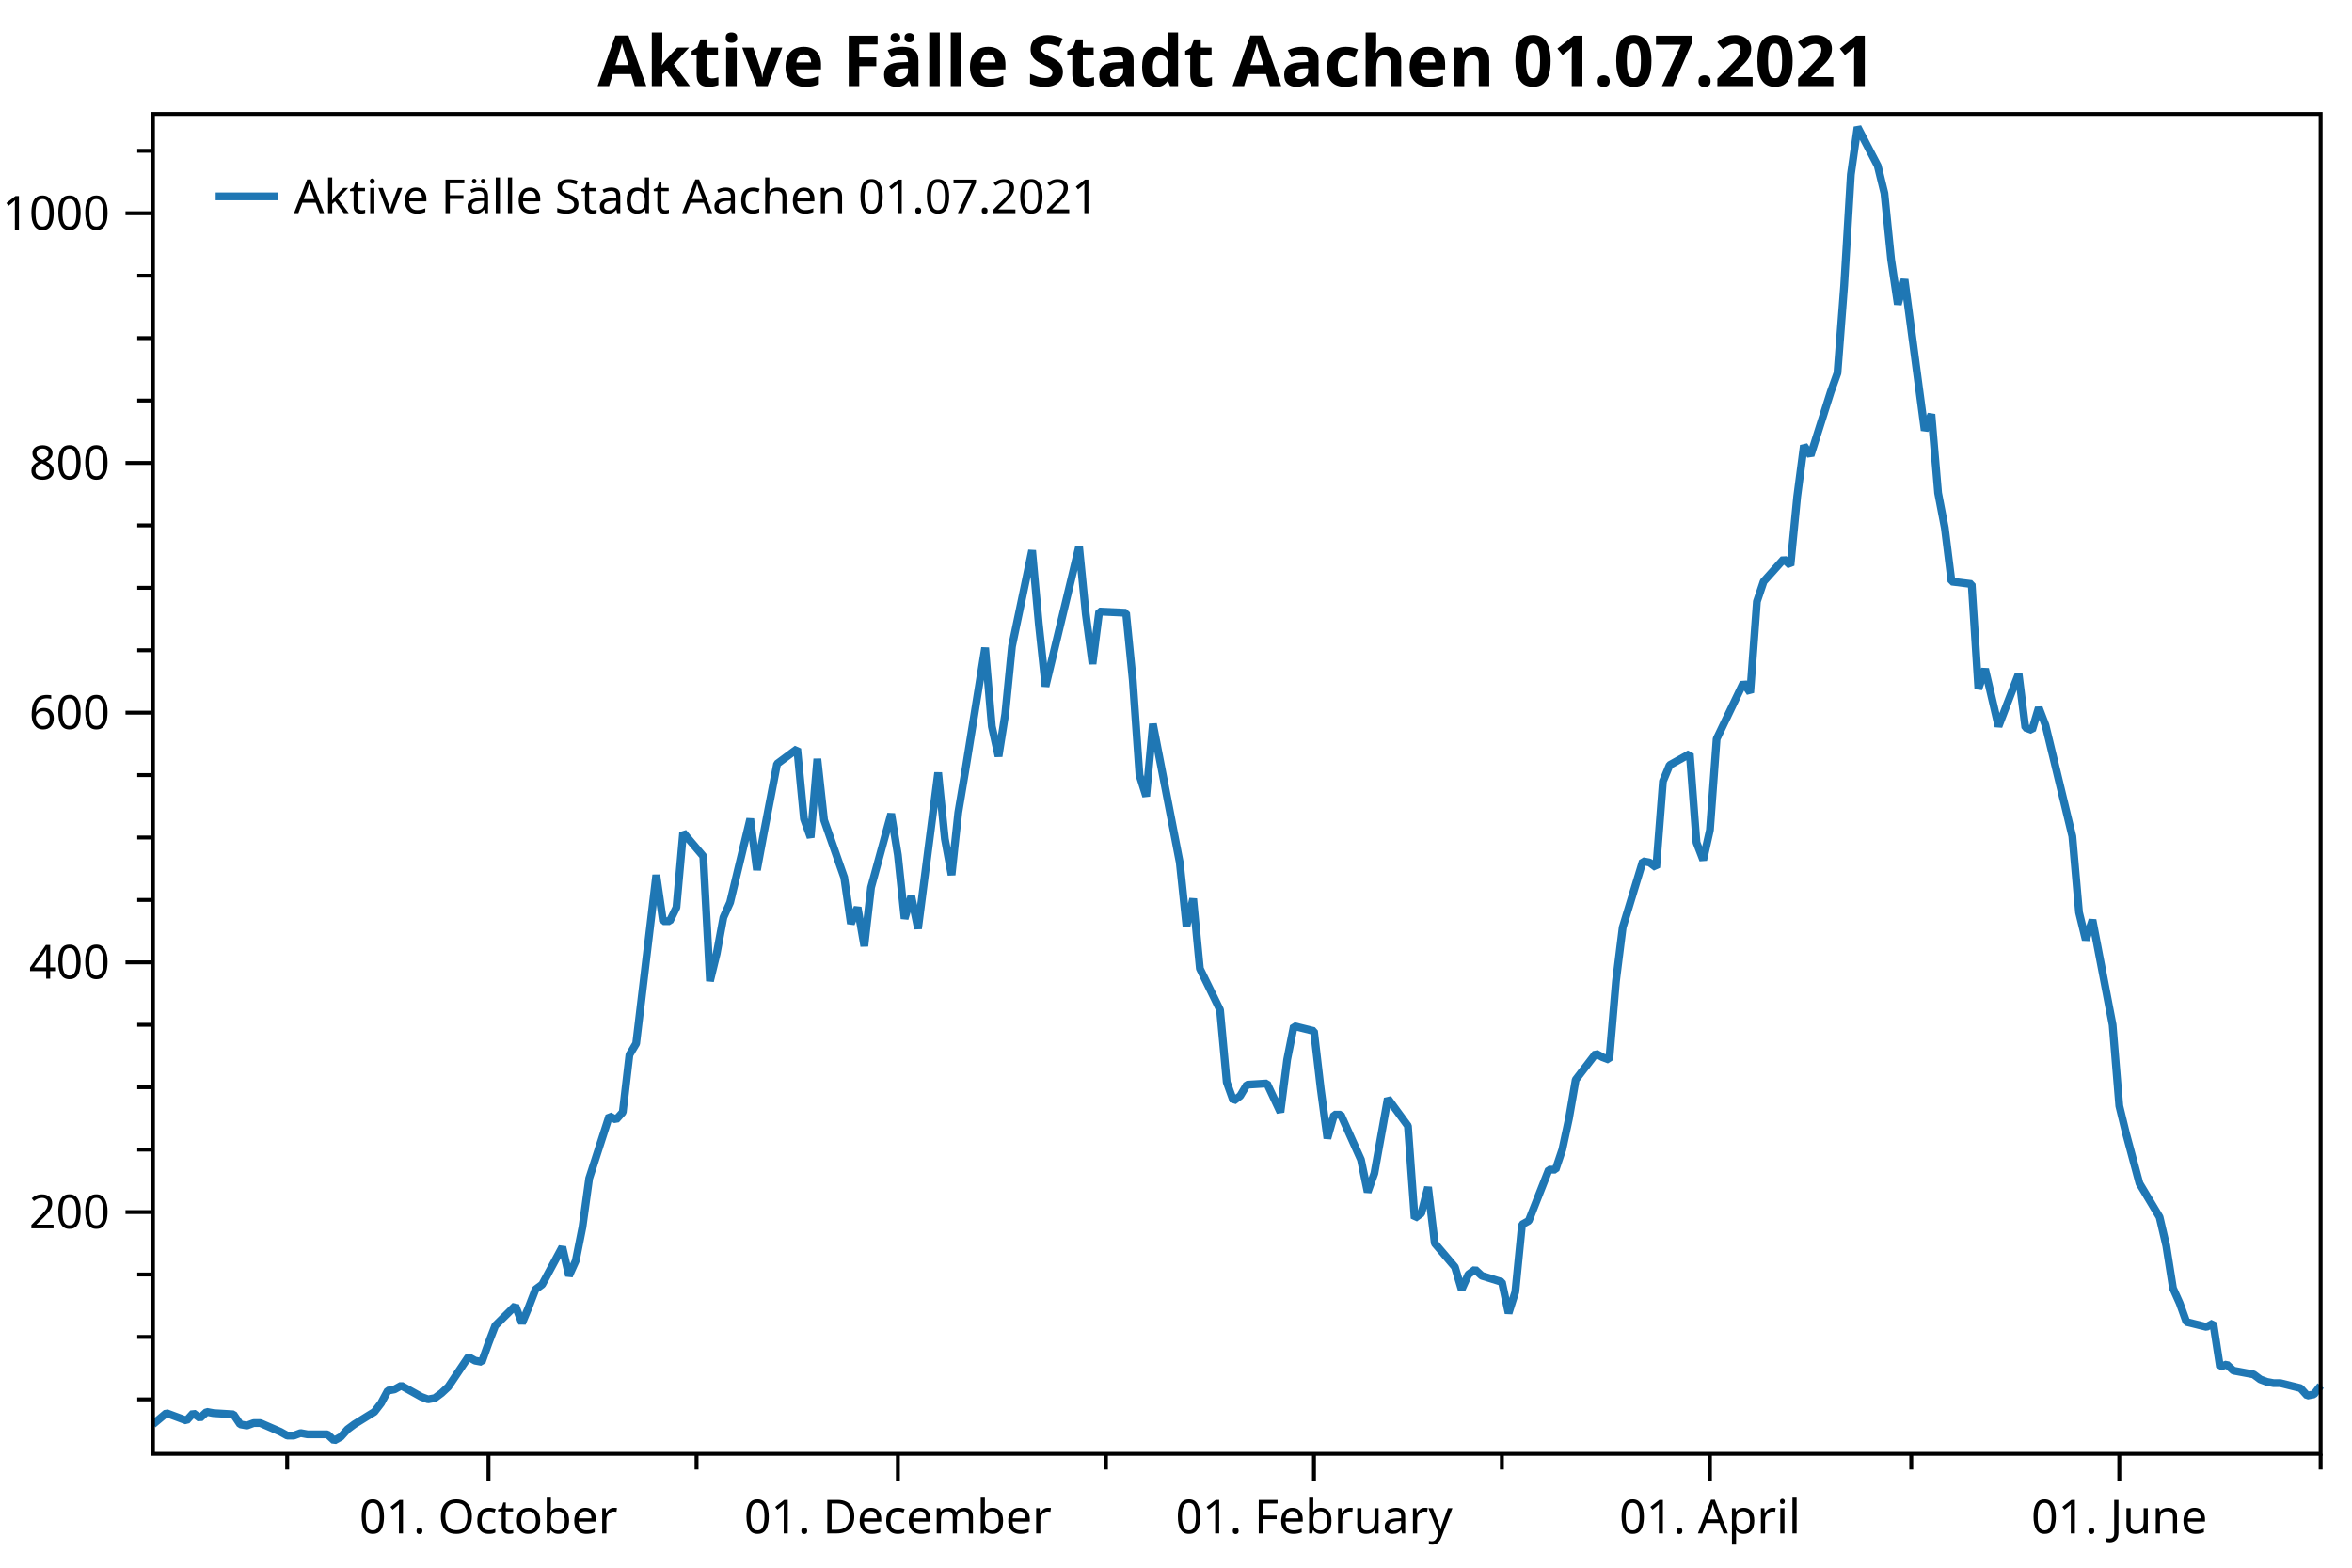
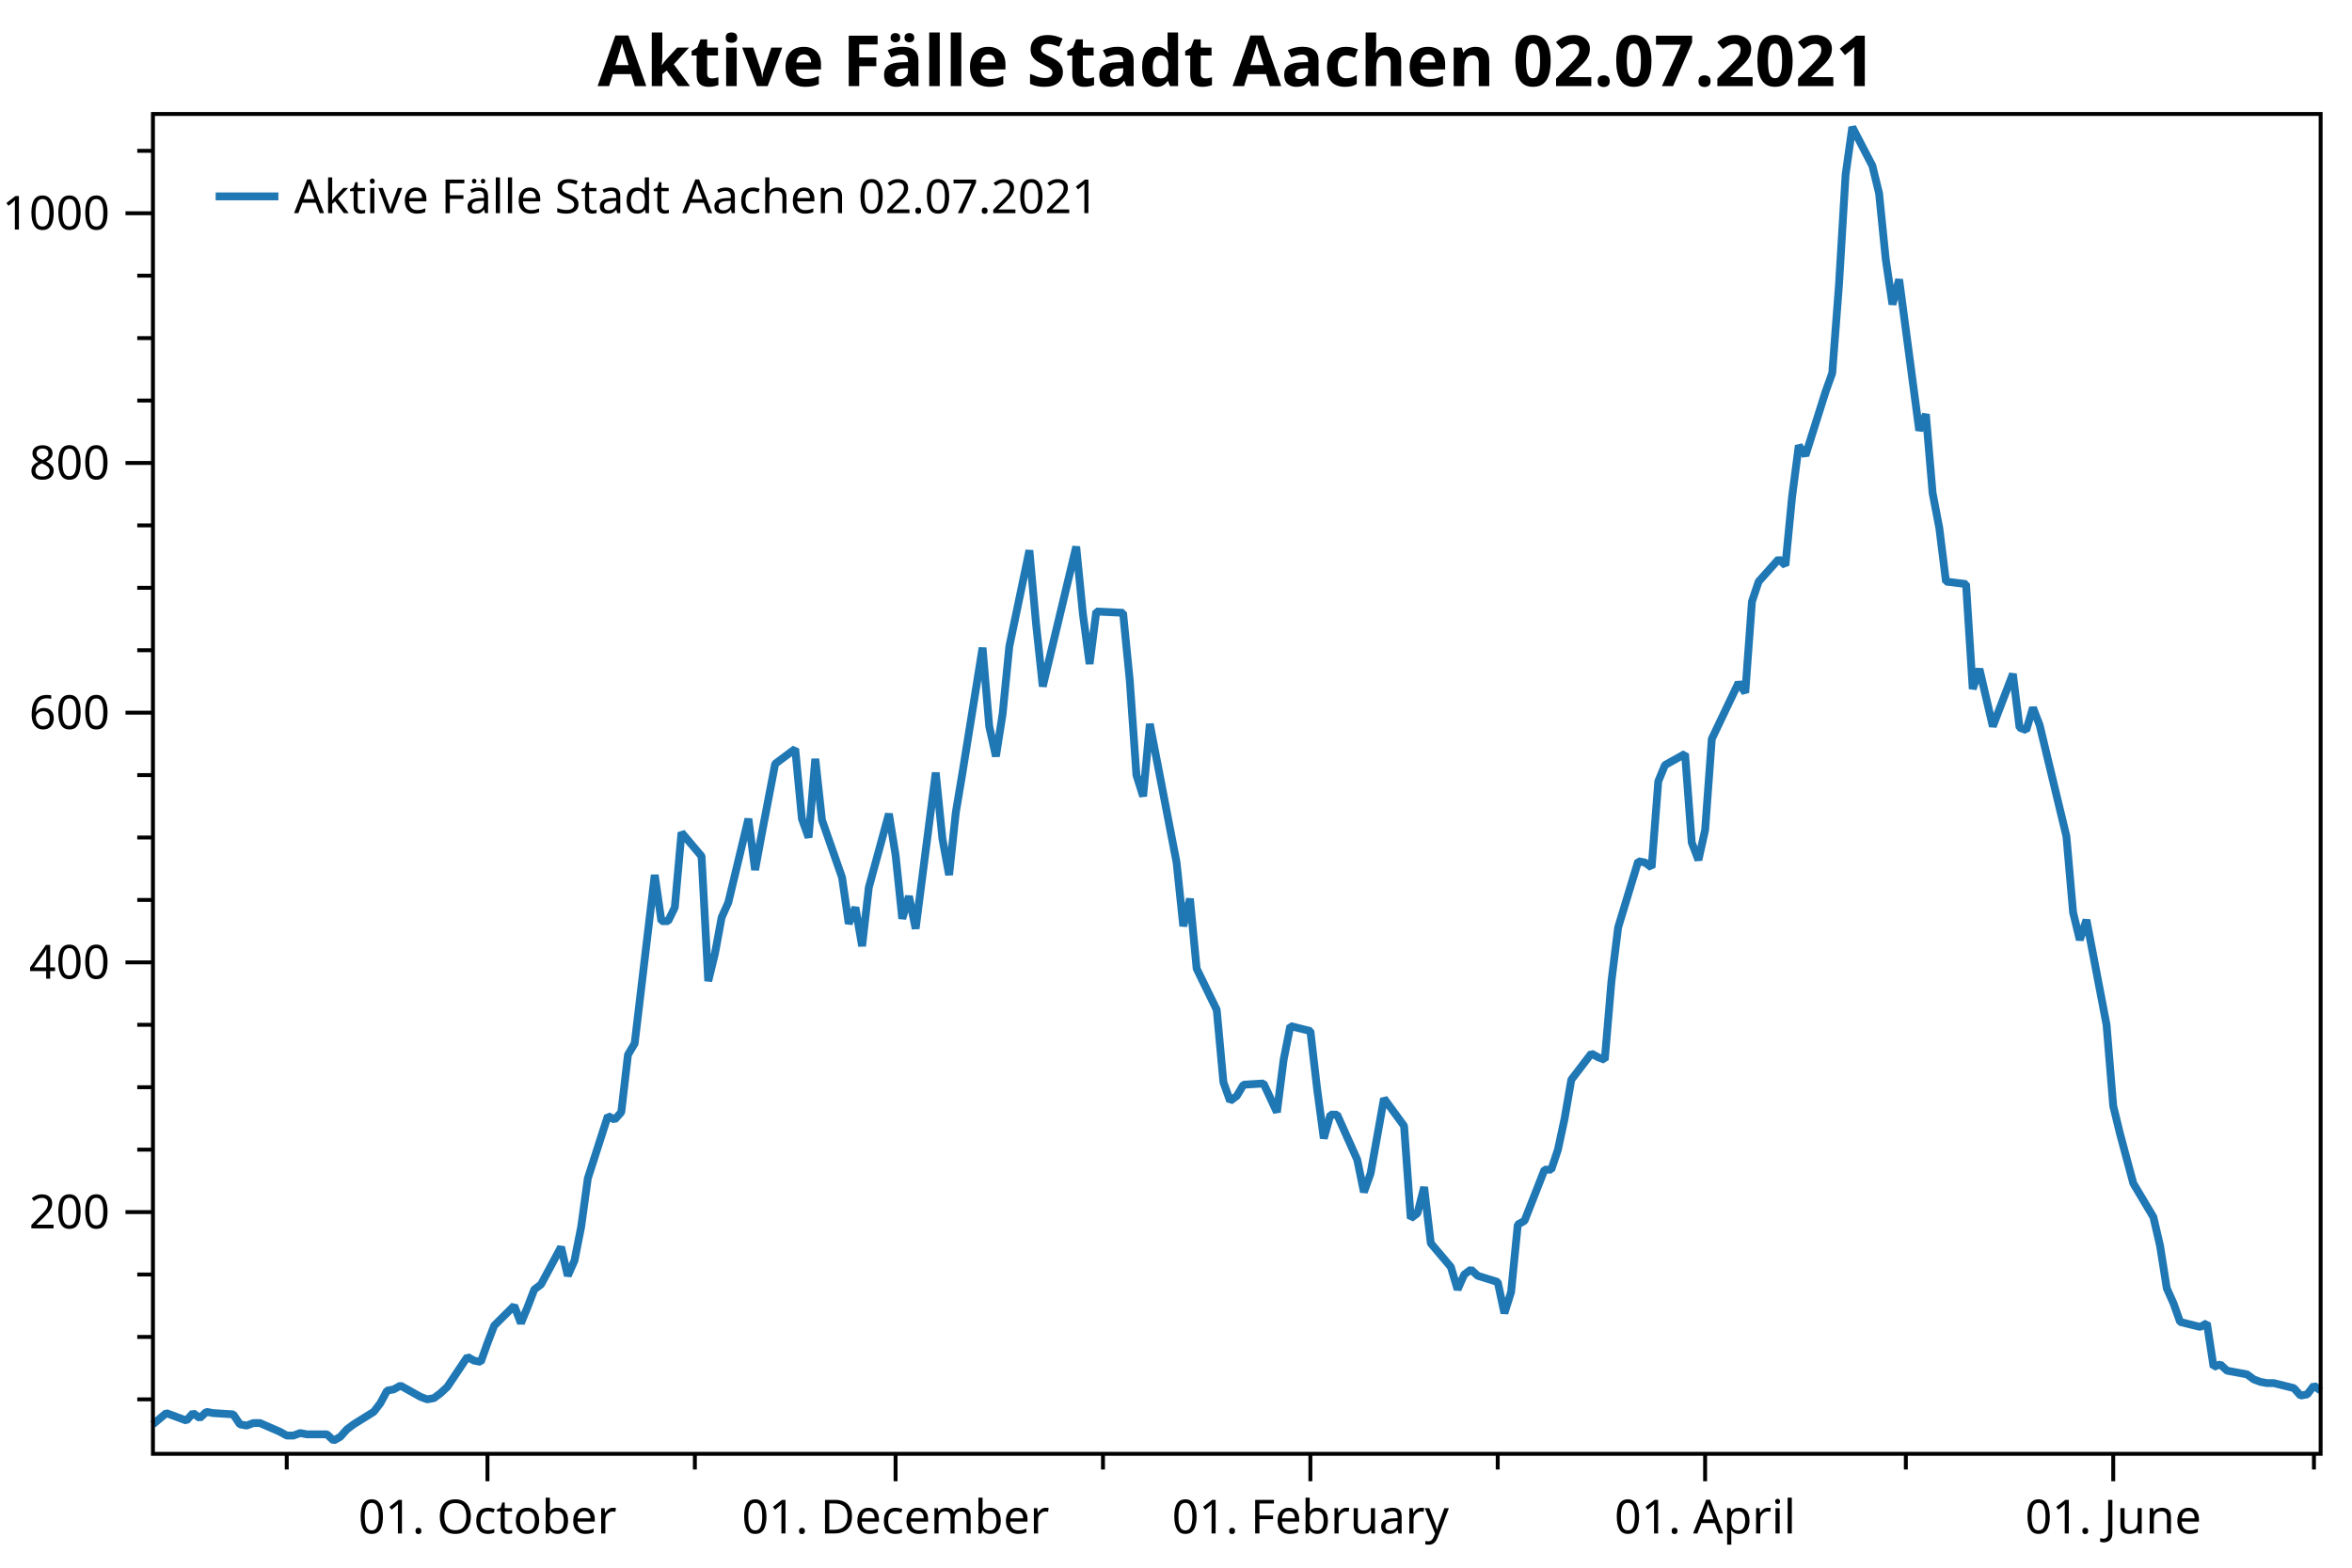
<svg xmlns="http://www.w3.org/2000/svg" width="600" height="400" version="1.1">
  <rect x="0" y="0" width="600" height="400" style="fill:rgb(255,255,255);stroke:none;" />
  <polyline points="39.016,357.05 35.016,357.05" style="fill:none;stroke:black;stroke-width:1" />
  <polyline points="39.016,341.121 35.016,341.121" style="fill:none;stroke:black;stroke-width:1" />
  <polyline points="39.016,325.193 35.016,325.193" style="fill:none;stroke:black;stroke-width:1" />
  <polyline points="39.016,293.336 35.016,293.336" style="fill:none;stroke:black;stroke-width:1" />
  <polyline points="39.016,277.408 35.016,277.408" style="fill:none;stroke:black;stroke-width:1" />
  <polyline points="39.016,261.48 35.016,261.48" style="fill:none;stroke:black;stroke-width:1" />
  <polyline points="39.016,229.623 35.016,229.623" style="fill:none;stroke:black;stroke-width:1" />
  <polyline points="39.016,213.695 35.016,213.695" style="fill:none;stroke:black;stroke-width:1" />
  <polyline points="39.016,197.767 35.016,197.767" style="fill:none;stroke:black;stroke-width:1" />
  <polyline points="39.016,165.91 35.016,165.91" style="fill:none;stroke:black;stroke-width:1" />
  <polyline points="39.016,149.982 35.016,149.982" style="fill:none;stroke:black;stroke-width:1" />
  <polyline points="39.016,134.053 35.016,134.053" style="fill:none;stroke:black;stroke-width:1" />
  <polyline points="39.016,102.197 35.016,102.197" style="fill:none;stroke:black;stroke-width:1" />
  <polyline points="39.016,86.269 35.016,86.269" style="fill:none;stroke:black;stroke-width:1" />
  <polyline points="39.016,70.34 35.016,70.34" style="fill:none;stroke:black;stroke-width:1" />
  <polyline points="39.016,38.484 35.016,38.484" style="fill:none;stroke:black;stroke-width:1" />
-   <polyline points="73.257,370.947 73.257,374.947" style="fill:none;stroke:black;stroke-width:1" />
-   <polyline points="177.69,370.947 177.69,374.947" style="fill:none;stroke:black;stroke-width:1" />
-   <polyline points="282.123,370.947 282.123,374.947" style="fill:none;stroke:black;stroke-width:1" />
-   <polyline points="383.133,370.947 383.133,374.947" style="fill:none;stroke:black;stroke-width:1" />
-   <polyline points="487.567,370.947 487.567,374.947" style="fill:none;stroke:black;stroke-width:1" />
-   <polyline points="592,370.947 592,374.947" style="fill:none;stroke:black;stroke-width:1" />
+   <polyline points="73.151,370.947 73.151,374.947" style="fill:none;stroke:black;stroke-width:1" />
+   <polyline points="177.262,370.947 177.262,374.947" style="fill:none;stroke:black;stroke-width:1" />
+   <polyline points="281.373,370.947 281.373,374.947" style="fill:none;stroke:black;stroke-width:1" />
+   <polyline points="382.071,370.947 382.071,374.947" style="fill:none;stroke:black;stroke-width:1" />
+   <polyline points="486.182,370.947 486.182,374.947" style="fill:none;stroke:black;stroke-width:1" />
+   <polyline points="590.293,370.947 590.293,374.947" style="fill:none;stroke:black;stroke-width:1" />
  <text dominant-baseline="middle" text-anchor="end" transform="translate(28.016,309.2646)" font-family="Segoe UI" font-size="12" font-weight="400" fill="black">200</text>
  <text dominant-baseline="middle" text-anchor="end" transform="translate(28.016,245.5514)" font-family="Segoe UI" font-size="12" font-weight="400" fill="black">400</text>
  <text dominant-baseline="middle" text-anchor="end" transform="translate(28.016,181.8382)" font-family="Segoe UI" font-size="12" font-weight="400" fill="black">600</text>
  <text dominant-baseline="middle" text-anchor="end" transform="translate(28.016,118.125)" font-family="Segoe UI" font-size="12" font-weight="400" fill="black">800</text>
  <text dominant-baseline="middle" text-anchor="end" transform="translate(28.016,54.4119)" font-family="Segoe UI" font-size="12" font-weight="400" fill="black">1000</text>
  <polyline points="39.016,309.265 32.016,309.265" style="fill:none;stroke:black;stroke-width:1" />
  <polyline points="39.016,245.551 32.016,245.551" style="fill:none;stroke:black;stroke-width:1" />
  <polyline points="39.016,181.838 32.016,181.838" style="fill:none;stroke:black;stroke-width:1" />
  <polyline points="39.016,118.125 32.016,118.125" style="fill:none;stroke:black;stroke-width:1" />
  <polyline points="39.016,54.412 32.016,54.412" style="fill:none;stroke:black;stroke-width:1" />
-   <text dominant-baseline="hanging" text-anchor="middle" transform="translate(124.6172,381.947)" font-family="Segoe UI" font-size="12" font-weight="400" fill="black">01. October</text>
-   <text dominant-baseline="hanging" text-anchor="middle" transform="translate(229.0507,381.947)" font-family="Segoe UI" font-size="12" font-weight="400" fill="black">01. December</text>
-   <text dominant-baseline="hanging" text-anchor="middle" transform="translate(335.1963,381.947)" font-family="Segoe UI" font-size="12" font-weight="400" fill="black">01. February</text>
-   <text dominant-baseline="hanging" text-anchor="middle" transform="translate(436.2057,381.947)" font-family="Segoe UI" font-size="12" font-weight="400" fill="black">01. April</text>
-   <text dominant-baseline="hanging" text-anchor="middle" transform="translate(540.6393,381.947)" font-family="Segoe UI" font-size="12" font-weight="400" fill="black">01. June</text>
-   <polyline points="124.617,370.947 124.617,377.947" style="fill:none;stroke:black;stroke-width:1" />
-   <polyline points="229.051,370.947 229.051,377.947" style="fill:none;stroke:black;stroke-width:1" />
-   <polyline points="335.196,370.947 335.196,377.947" style="fill:none;stroke:black;stroke-width:1" />
-   <polyline points="436.206,370.947 436.206,377.947" style="fill:none;stroke:black;stroke-width:1" />
-   <polyline points="540.639,370.947 540.639,377.947" style="fill:none;stroke:black;stroke-width:1" />
-   <polyline points="39.016,363.421 42.44,360.554 47.576,362.465 49.288,360.554 51,361.828 52.712,360.235 54.424,360.554 59.56,360.872 61.272,363.421 62.984,363.739 64.696,363.102 66.408,363.102 71.544,365.332 73.257,366.288 74.969,366.288 76.68,365.651 78.393,365.969 83.529,365.969 85.241,367.562 86.953,366.606 88.665,364.695 90.377,363.421 95.513,360.235 97.225,358.005 98.937,354.82 100.649,354.501 102.361,353.545 107.497,356.412 109.209,357.05 110.921,356.731 112.633,355.457 114.345,353.864 119.481,346.218 121.193,347.174 122.905,347.493 124.617,342.714 126.329,338.254 131.465,333.157 133.177,337.617 134.889,333.476 136.601,329.016 138.313,327.741 143.45,318.185 145.161,325.512 146.874,321.689 148.586,313.087 150.298,300.663 155.434,284.735 157.146,285.691 158.858,283.779 160.57,269.125 162.282,266.258 167.418,223.252 169.13,235.039 170.842,235.039 172.554,231.535 174.266,212.421 179.402,218.473 181.114,250.33 182.826,243.321 184.538,234.083 186.25,230.26 191.386,208.916 193.098,221.977 194.81,212.739 198.234,194.899 203.37,191.077 205.082,208.916 206.794,213.695 208.506,193.625 210.219,209.235 215.355,223.889 217.067,235.676 218.779,231.535 220.491,241.41 222.203,226.438 227.339,207.642 229.051,218.155 230.763,234.402 232.475,228.667 234.187,236.95 239.323,197.129 241.035,214.013 242.747,223.252 244.459,207.323 246.171,197.129 251.307,165.273 253.019,185.343 254.731,192.988 256.443,182.157 258.155,164.954 263.291,140.425 265.003,159.22 266.715,175.148 275.275,139.469 276.987,156.672 278.7,169.414 280.411,156.034 287.26,156.353 288.972,173.555 290.684,197.767 292.396,203.182 294.108,184.705 300.956,220.066 302.668,236.313 304.38,229.305 306.092,247.144 311.228,257.657 312.94,276.134 314.652,280.912 316.364,279.638 318.076,276.771 323.212,276.452 326.636,283.779 328.348,270.4 330.06,261.798 335.196,263.072 336.908,277.727 338.62,290.469 340.332,284.416 342.044,284.416 347.18,295.885 348.892,304.168 350.604,299.389 352.317,289.832 354.029,280.275 359.165,287.284 360.877,310.857 362.589,309.583 364.301,302.893 366.013,317.229 371.149,323.281 372.861,329.016 374.573,325.193 376.285,323.919 377.997,325.512 383.133,327.104 384.845,335.068 386.557,329.653 388.269,312.45 389.981,311.495 395.117,298.433 396.829,298.433 398.541,293.336 400.253,285.372 401.965,275.497 407.101,268.807 408.813,269.762 410.525,270.4 412.237,250.33 413.949,236.632 419.086,219.748 420.798,220.066 422.51,221.34 424.222,199.359 425.934,195.218 431.07,192.351 432.782,214.969 434.494,219.429 436.206,211.783 437.918,188.528 444.766,174.193 446.478,176.741 448.19,153.486 449.902,148.389 455.038,142.655 456.75,144.248 458.462,126.726 460.174,113.665 461.886,116.214 467.022,99.967 468.734,95.188 470.446,72.889 472.158,44.536 473.87,32.431 479.006,42.306 480.718,49.315 482.43,66.199 484.142,77.667 485.854,71.296 490.99,109.842 492.703,105.701 494.415,125.771 496.127,134.69 497.839,148.389 502.975,149.026 504.687,175.786 506.399,170.688 509.823,185.343 514.959,171.963 516.671,185.661 518.383,186.298 520.095,180.564 521.807,185.024 528.655,213.376 530.367,232.809 532.079,239.817 533.791,234.72 538.927,261.48 540.639,282.187 542.351,289.195 545.775,301.938 550.911,310.539 552.623,317.866 554.336,328.697 556.048,332.52 557.76,337.298 562.896,338.573 564.608,337.617 566.32,348.767 568.032,348.13 569.744,349.723 574.88,350.678 576.592,351.952 578.304,352.59 580.016,352.908 581.728,352.908 586.864,354.182 588.576,356.094 590.288,355.775 592,353.545" style="fill:none;stroke:rgb(31,119,180);stroke-width:2;stroke-linejoin:bevel" />
-   <text dominant-baseline="hanging" text-anchor="middle" transform="translate(315.508,8)" font-family="Segoe UI" font-size="18" font-weight="700" fill="black">Aktive Fälle Stadt Aachen 01.07.2021</text>
+   <text dominant-baseline="hanging" text-anchor="middle" transform="translate(124.353,381.947)" font-family="Segoe UI" font-size="12" font-weight="400" fill="black">01. October</text>
+   <text dominant-baseline="hanging" text-anchor="middle" transform="translate(228.4642,381.947)" font-family="Segoe UI" font-size="12" font-weight="400" fill="black">01. December</text>
+   <text dominant-baseline="hanging" text-anchor="middle" transform="translate(334.2821,381.947)" font-family="Segoe UI" font-size="12" font-weight="400" fill="black">01. February</text>
+   <text dominant-baseline="hanging" text-anchor="middle" transform="translate(434.9799,381.947)" font-family="Segoe UI" font-size="12" font-weight="400" fill="black">01. April</text>
+   <text dominant-baseline="hanging" text-anchor="middle" transform="translate(539.091,381.947)" font-family="Segoe UI" font-size="12" font-weight="400" fill="black">01. June</text>
+   <polyline points="124.353,370.947 124.353,377.947" style="fill:none;stroke:black;stroke-width:1" />
+   <polyline points="228.464,370.947 228.464,377.947" style="fill:none;stroke:black;stroke-width:1" />
+   <polyline points="334.282,370.947 334.282,377.947" style="fill:none;stroke:black;stroke-width:1" />
+   <polyline points="434.98,370.947 434.98,377.947" style="fill:none;stroke:black;stroke-width:1" />
+   <polyline points="539.091,370.947 539.091,377.947" style="fill:none;stroke:black;stroke-width:1" />
+   <polyline points="39.016,363.421 42.429,360.554 47.55,362.465 49.256,360.554 50.963,361.828 52.67,360.235 54.377,360.554 59.497,360.872 61.204,363.421 62.91,363.739 64.617,363.102 66.324,363.102 71.444,365.332 73.151,366.288 74.858,366.288 76.564,365.651 78.271,365.969 83.391,365.969 85.098,367.562 86.805,366.606 88.511,364.695 90.218,363.421 95.338,360.235 97.045,358.005 98.752,354.82 100.459,354.501 102.165,353.545 107.286,356.412 108.992,357.05 110.699,356.731 112.406,355.457 114.113,353.864 119.233,346.218 120.94,347.174 122.646,347.493 124.353,342.714 126.06,338.254 131.18,333.157 132.887,337.617 134.594,333.476 136.3,329.016 138.007,327.741 143.127,318.185 144.834,325.512 146.541,321.689 148.247,313.087 149.954,300.663 155.074,284.735 156.781,285.691 158.488,283.779 160.195,269.125 161.901,266.258 167.022,223.252 168.728,235.039 170.435,235.039 172.142,231.535 173.849,212.421 178.969,218.473 180.675,250.33 182.382,243.321 184.089,234.083 185.796,230.26 190.916,208.916 192.623,221.977 194.329,212.739 197.743,194.899 202.863,191.077 204.57,208.916 206.277,213.695 207.983,193.625 209.69,209.235 214.81,223.889 216.517,235.676 218.224,231.535 219.93,241.41 221.637,226.438 226.757,207.642 228.464,218.155 230.171,234.402 231.878,228.667 233.584,236.95 238.705,197.129 240.411,214.013 242.118,223.252 243.825,207.323 245.532,197.129 250.652,165.273 252.359,185.343 254.065,192.988 255.772,182.157 257.479,164.954 262.599,140.425 264.306,159.22 266.012,175.148 274.546,139.469 276.253,156.672 277.96,169.414 279.666,156.034 286.493,156.353 288.2,173.555 289.907,197.767 291.614,203.182 293.32,184.705 300.147,220.066 301.854,236.313 303.561,229.305 305.268,247.144 310.388,257.657 312.094,276.134 313.801,280.912 315.508,279.638 317.215,276.771 322.335,276.452 325.748,283.779 327.455,270.4 329.162,261.798 334.282,263.072 335.989,277.727 337.696,290.469 339.402,284.416 341.109,284.416 346.229,295.885 347.936,304.168 349.643,299.389 351.35,289.832 353.056,280.275 358.176,287.284 359.883,310.857 361.59,309.583 363.297,302.893 365.003,317.229 370.124,323.281 371.83,329.016 373.537,325.193 375.244,323.919 376.951,325.512 382.071,327.104 383.778,335.068 385.484,329.653 387.191,312.45 388.898,311.495 394.018,298.433 395.725,298.433 397.432,293.336 399.138,285.372 400.845,275.497 405.965,268.807 407.672,269.762 409.379,270.4 411.086,250.33 412.792,236.632 417.912,219.748 419.619,220.066 421.326,221.34 423.033,199.359 424.739,195.218 429.86,192.351 431.566,214.969 433.273,219.429 434.98,211.783 436.687,188.528 443.514,174.193 445.22,176.741 446.927,153.486 448.634,148.389 453.754,142.655 455.461,144.248 457.168,126.726 458.874,113.665 460.581,116.214 465.701,99.967 467.408,95.188 469.115,72.889 470.821,44.536 472.528,32.431 477.648,42.306 479.355,49.315 481.062,66.199 482.769,77.667 484.475,71.296 489.596,109.842 491.302,105.701 493.009,125.771 494.716,134.69 496.423,148.389 501.543,149.026 503.25,175.786 504.956,170.688 508.37,185.343 513.49,171.963 515.197,185.661 516.903,186.298 518.61,180.564 520.317,185.024 527.144,213.376 528.851,232.809 530.557,239.817 532.264,234.72 537.384,261.48 539.091,282.187 540.798,289.195 544.211,301.938 549.332,310.539 551.038,317.866 552.745,328.697 554.452,332.52 556.158,337.298 561.279,338.573 562.985,337.617 564.692,348.767 566.399,348.13 568.106,349.723 573.226,350.678 574.933,351.952 576.639,352.59 578.346,352.908 580.053,352.908 585.173,354.182 586.88,356.094 588.587,355.775 590.293,353.545 592,354.82" style="fill:none;stroke:rgb(31,119,180);stroke-width:2;stroke-linejoin:bevel" />
+   <text dominant-baseline="hanging" text-anchor="middle" transform="translate(315.508,8)" font-family="Segoe UI" font-size="18" font-weight="700" fill="black">Aktive Fälle Stadt Aachen 02.07.2021</text>
  <polygon points="39.016,29.079 592,29.079 592,370.947 39.016,370.947" style="fill:none;stroke:black;stroke-width:1" />
  <polygon points="47.016,37.08 233.487,37.08 233.487,63.133 47.016,63.133" style="fill:none;stroke:none;" />
-   <text dominant-baseline="hanging" text-anchor="start" transform="translate(75.016,45.0795)" font-family="Segoe UI" font-size="12" font-weight="400" fill="black">Aktive Fälle Stadt Aachen 01.07.2021</text>
+   <text dominant-baseline="hanging" text-anchor="start" transform="translate(75.016,45.0795)" font-family="Segoe UI" font-size="12" font-weight="400" fill="black">Aktive Fälle Stadt Aachen 02.07.2021</text>
  <polyline points="55.016,50.106 71.016,50.106" style="fill:none;stroke:rgb(31,119,180);stroke-width:2" />
</svg>
